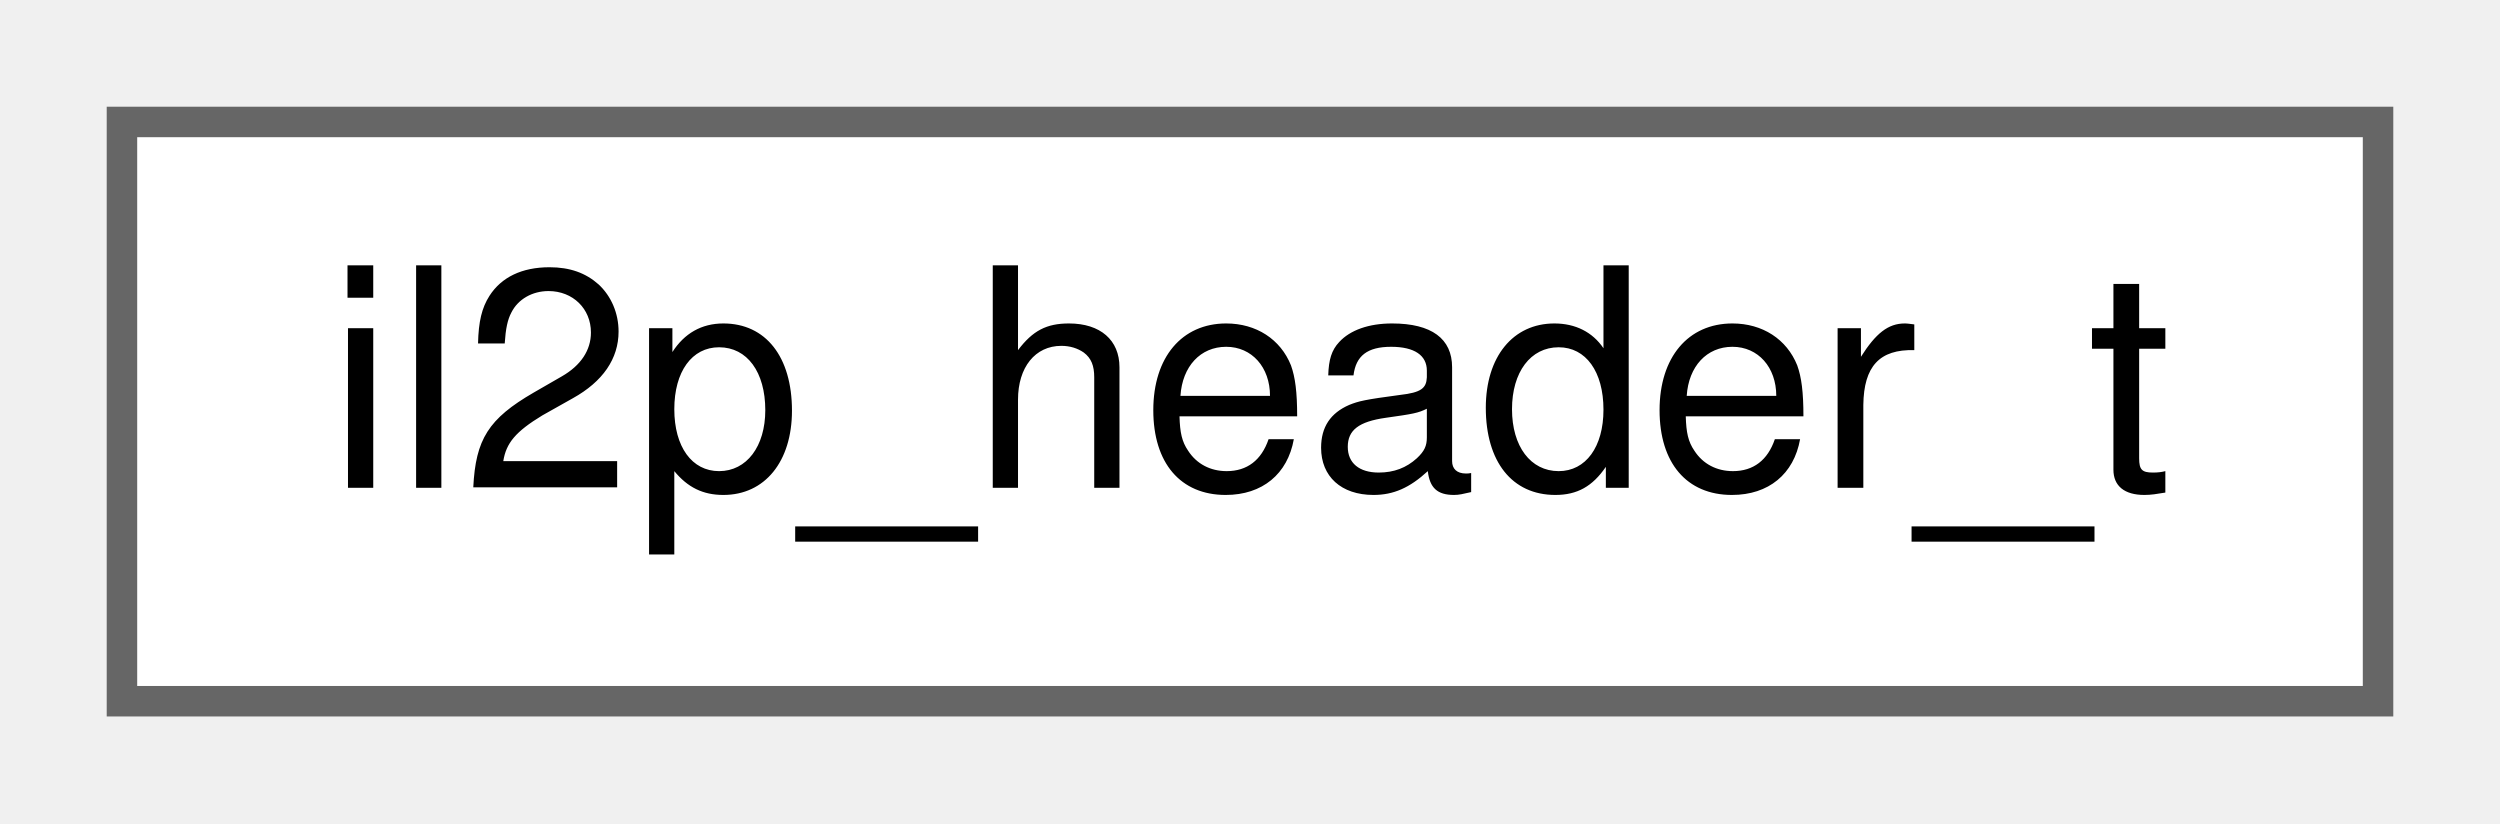
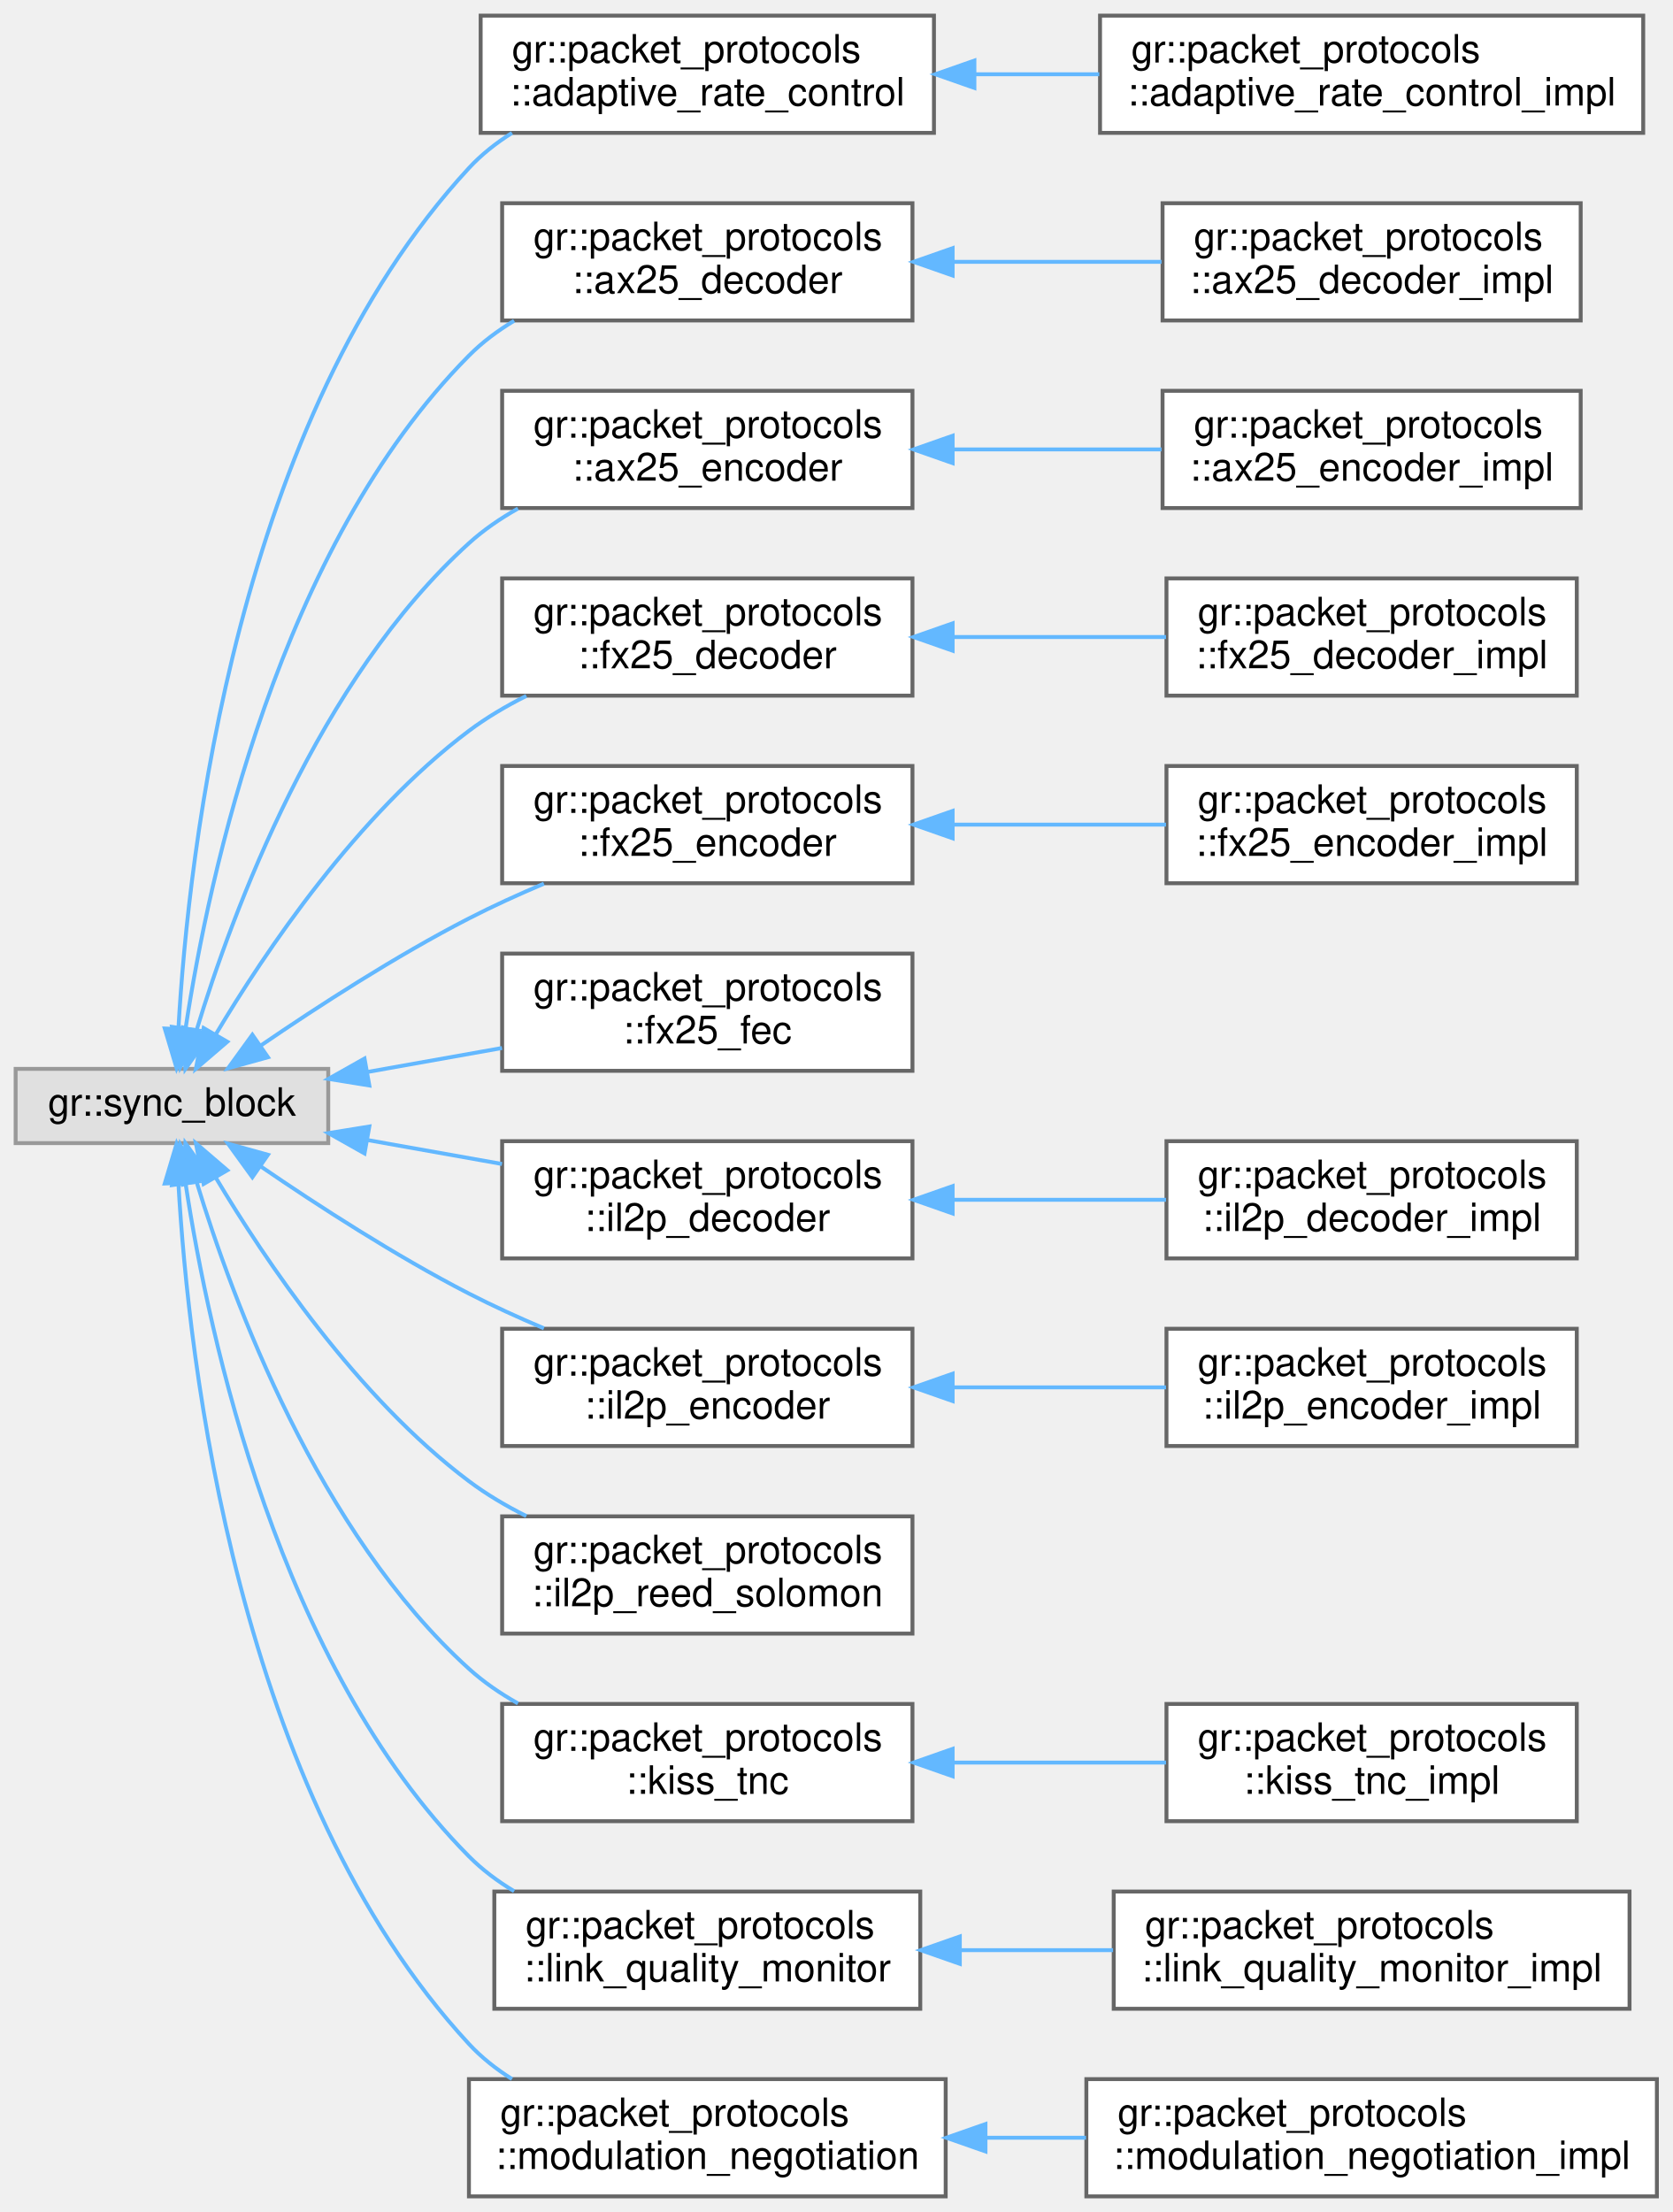
- <svg xmlns="http://www.w3.org/2000/svg" xmlns:xlink="http://www.w3.org/1999/xlink" width="82pt" height="27pt" viewBox="0.00 0.00 82.00 27.00">
-   <g id="graph0" class="graph" transform="scale(1 1) rotate(0) translate(4 23)">
+ <svg xmlns="http://www.w3.org/2000/svg" xmlns:xlink="http://www.w3.org/1999/xlink" width="428pt" height="566pt" viewBox="0.00 0.00 428.00 566.00">
+   <g id="graph0" class="graph" transform="scale(1 1) rotate(0) translate(4 562)">
    <g id="Node000000" class="node">
      <g id="a_Node000000">
-         <a xlink:href="structil2p__header__t.html" target="_top" xlink:title=" ">
-           <polygon fill="white" stroke="#666666" points="74,-19 0,-19 0,0 74,0 74,-19" />
-           <text text-anchor="middle" x="37" y="-7" font-family="Helvetica,sans-Serif" font-size="10.00">il2p_header_t</text>
+         <a xlink:title=" ">
+           <polygon fill="#e0e0e0" stroke="#999999" points="80,-288.5 0,-288.5 0,-269.5 80,-269.5 80,-288.5" />
+           <text text-anchor="middle" x="40" y="-276.5" font-family="Helvetica,sans-Serif" font-size="10.00">gr::sync_block</text>
+         </a>
+       </g>
+     </g>
+     <g id="Node000001" class="node">
+       <g id="a_Node000001">
+         <a xlink:href="classgr_1_1packet__protocols_1_1adaptive__rate__control.html" target="_top" xlink:title="Adaptive Rate Control.">
+           <polygon fill="white" stroke="#666666" points="235,-558 119,-558 119,-528 235,-528 235,-558" />
+           <text text-anchor="start" x="127" y="-546" font-family="Helvetica,sans-Serif" font-size="10.00">gr::packet_protocols</text>
+           <text text-anchor="middle" x="177" y="-535" font-family="Helvetica,sans-Serif" font-size="10.00">::adaptive_rate_control</text>
+         </a>
+       </g>
+     </g>
+     <g id="edge3_Node000000_Node000001" class="edge">
+       <g id="a_edge3_Node000000_Node000001">
+         <a xlink:title=" ">
+           <path fill="none" stroke="#63b8ff" d="M41.66,-298.86C44.22,-343.88 56.55,-454.74 116,-519 119.2,-522.46 122.97,-525.43 127.02,-527.98" />
+           <polygon fill="#63b8ff" stroke="#63b8ff" points="45.15,-298.51 41.19,-288.68 38.16,-298.83 45.15,-298.51" />
+         </a>
+       </g>
+     </g>
+     <g id="Node000003" class="node">
+       <g id="a_Node000003">
+         <a xlink:href="classgr_1_1packet__protocols_1_1ax25__decoder.html" target="_top" xlink:title="AX.25 Decoder.">
+           <polygon fill="white" stroke="#666666" points="229.5,-510 124.5,-510 124.5,-480 229.5,-480 229.5,-510" />
+           <text text-anchor="start" x="132.5" y="-498" font-family="Helvetica,sans-Serif" font-size="10.00">gr::packet_protocols</text>
+           <text text-anchor="middle" x="177" y="-487" font-family="Helvetica,sans-Serif" font-size="10.00">::ax25_decoder</text>
+         </a>
+       </g>
+     </g>
+     <g id="edge5_Node000000_Node000003" class="edge">
+       <g id="a_edge5_Node000000_Node000003">
+         <a xlink:title=" ">
+           <path fill="none" stroke="#63b8ff" d="M43.55,-299.23C49.43,-337.71 67.35,-421.96 116,-471 119.4,-474.43 123.35,-477.38 127.57,-479.92" />
+           <polygon fill="#63b8ff" stroke="#63b8ff" points="46.95,-298.27 42.09,-288.85 40.02,-299.24 46.95,-298.27" />
+         </a>
+       </g>
+     </g>
+     <g id="Node000005" class="node">
+       <g id="a_Node000005">
+         <a xlink:href="classgr_1_1packet__protocols_1_1ax25__encoder.html" target="_top" xlink:title="AX.25 Encoder.">
+           <polygon fill="white" stroke="#666666" points="229.5,-462 124.5,-462 124.5,-432 229.5,-432 229.5,-462" />
+           <text text-anchor="start" x="132.5" y="-450" font-family="Helvetica,sans-Serif" font-size="10.00">gr::packet_protocols</text>
+           <text text-anchor="middle" x="177" y="-439" font-family="Helvetica,sans-Serif" font-size="10.00">::ax25_encoder</text>
+         </a>
+       </g>
+     </g>
+     <g id="edge7_Node000000_Node000005" class="edge">
+       <g id="a_edge7_Node000000_Node000005">
+         <a xlink:title=" ">
+           <path fill="none" stroke="#63b8ff" d="M46.28,-298.33C55.54,-328.8 77.47,-388.13 116,-423 119.74,-426.39 124.02,-429.33 128.54,-431.87" />
+           <polygon fill="#63b8ff" stroke="#63b8ff" points="49.58,-297.14 43.44,-288.5 42.86,-299.08 49.58,-297.14" />
+         </a>
+       </g>
+     </g>
+     <g id="Node000007" class="node">
+       <g id="a_Node000007">
+         <a xlink:href="classgr_1_1packet__protocols_1_1fx25__decoder.html" target="_top" xlink:title="FX.25 Decoder with Forward Error Correction.">
+           <polygon fill="white" stroke="#666666" points="229.5,-414 124.5,-414 124.5,-384 229.5,-384 229.5,-414" />
+           <text text-anchor="start" x="132.5" y="-402" font-family="Helvetica,sans-Serif" font-size="10.00">gr::packet_protocols</text>
+           <text text-anchor="middle" x="177" y="-391" font-family="Helvetica,sans-Serif" font-size="10.00">::fx25_decoder</text>
+         </a>
+       </g>
+     </g>
+     <g id="edge9_Node000000_Node000007" class="edge">
+       <g id="a_edge9_Node000000_Node000007">
+         <a xlink:title=" ">
+           <path fill="none" stroke="#63b8ff" d="M51.17,-297.25C63.86,-318.53 87.4,-353.53 116,-375 120.49,-378.37 125.51,-381.34 130.69,-383.93" />
+           <polygon fill="#63b8ff" stroke="#63b8ff" points="54.17,-295.44 46.13,-288.54 48.11,-298.94 54.17,-295.44" />
+         </a>
+       </g>
+     </g>
+     <g id="Node000009" class="node">
+       <g id="a_Node000009">
+         <a xlink:href="classgr_1_1packet__protocols_1_1fx25__encoder.html" target="_top" xlink:title="FX.25 Encoder with Forward Error Correction.">
+           <polygon fill="white" stroke="#666666" points="229.5,-366 124.5,-366 124.5,-336 229.5,-336 229.5,-366" />
+           <text text-anchor="start" x="132.5" y="-354" font-family="Helvetica,sans-Serif" font-size="10.00">gr::packet_protocols</text>
+           <text text-anchor="middle" x="177" y="-343" font-family="Helvetica,sans-Serif" font-size="10.00">::fx25_encoder</text>
+         </a>
+       </g>
+     </g>
+     <g id="edge11_Node000000_Node000009" class="edge">
+       <g id="a_edge11_Node000000_Node000009">
+         <a xlink:title=" ">
+           <path fill="none" stroke="#63b8ff" d="M62.72,-294.46C77.36,-304.48 97.33,-317.4 116,-327 122.09,-330.13 128.68,-333.13 135.19,-335.89" />
+           <polygon fill="#63b8ff" stroke="#63b8ff" points="64.57,-291.48 54.36,-288.65 60.58,-297.23 64.57,-291.48" />
+         </a>
+       </g>
+     </g>
+     <g id="Node000011" class="node">
+       <g id="a_Node000011">
+         <a xlink:href="classgr_1_1packet__protocols_1_1fx25__fec.html" target="_top" xlink:title="FX.25 Forward Error Correction.">
+           <polygon fill="white" stroke="#666666" points="229.5,-318 124.5,-318 124.5,-288 229.5,-288 229.5,-318" />
+           <text text-anchor="start" x="132.5" y="-306" font-family="Helvetica,sans-Serif" font-size="10.00">gr::packet_protocols</text>
+           <text text-anchor="middle" x="177" y="-295" font-family="Helvetica,sans-Serif" font-size="10.00">::fx25_fec</text>
+         </a>
+       </g>
+     </g>
+     <g id="edge13_Node000000_Node000011" class="edge">
+       <g id="a_edge13_Node000000_Node000011">
+         <a xlink:title=" ">
+           <path fill="none" stroke="#63b8ff" d="M90.08,-287.72C101.27,-289.71 113.18,-291.83 124.47,-293.84" />
+           <polygon fill="#63b8ff" stroke="#63b8ff" points="90.51,-284.25 80.05,-285.94 89.28,-291.14 90.51,-284.25" />
+         </a>
+       </g>
+     </g>
+     <g id="Node000012" class="node">
+       <g id="a_Node000012">
+         <a xlink:href="classgr_1_1packet__protocols_1_1il2p__decoder.html" target="_top" xlink:title="IL2P (Improved Layer 2 Protocol) Decoder.">
+           <polygon fill="white" stroke="#666666" points="229.5,-270 124.5,-270 124.5,-240 229.5,-240 229.5,-270" />
+           <text text-anchor="start" x="132.5" y="-258" font-family="Helvetica,sans-Serif" font-size="10.00">gr::packet_protocols</text>
+           <text text-anchor="middle" x="177" y="-247" font-family="Helvetica,sans-Serif" font-size="10.00">::il2p_decoder</text>
+         </a>
+       </g>
+     </g>
+     <g id="edge14_Node000000_Node000012" class="edge">
+       <g id="a_edge14_Node000000_Node000012">
+         <a xlink:title=" ">
+           <path fill="none" stroke="#63b8ff" d="M90.08,-270.28C101.27,-268.29 113.18,-266.17 124.47,-264.16" />
+           <polygon fill="#63b8ff" stroke="#63b8ff" points="89.28,-266.86 80.05,-272.06 90.51,-273.75 89.28,-266.86" />
+         </a>
+       </g>
+     </g>
+     <g id="Node000014" class="node">
+       <g id="a_Node000014">
+         <a xlink:href="classgr_1_1packet__protocols_1_1il2p__encoder.html" target="_top" xlink:title="IL2P (Improved Layer 2 Protocol) Encoder.">
+           <polygon fill="white" stroke="#666666" points="229.5,-222 124.5,-222 124.5,-192 229.5,-192 229.5,-222" />
+           <text text-anchor="start" x="132.5" y="-210" font-family="Helvetica,sans-Serif" font-size="10.00">gr::packet_protocols</text>
+           <text text-anchor="middle" x="177" y="-199" font-family="Helvetica,sans-Serif" font-size="10.00">::il2p_encoder</text>
+         </a>
+       </g>
+     </g>
+     <g id="edge16_Node000000_Node000014" class="edge">
+       <g id="a_edge16_Node000000_Node000014">
+         <a xlink:title=" ">
+           <path fill="none" stroke="#63b8ff" d="M62.72,-263.54C77.36,-253.52 97.33,-240.6 116,-231 122.09,-227.87 128.68,-224.87 135.19,-222.11" />
+           <polygon fill="#63b8ff" stroke="#63b8ff" points="60.58,-260.77 54.36,-269.35 64.57,-266.52 60.58,-260.77" />
+         </a>
+       </g>
+     </g>
+     <g id="Node000016" class="node">
+       <g id="a_Node000016">
+         <a xlink:href="classgr_1_1packet__protocols_1_1il2p__reed__solomon.html" target="_top" xlink:title="IL2P Reed-Solomon Forward Error Correction.">
+           <polygon fill="white" stroke="#666666" points="229.5,-174 124.5,-174 124.5,-144 229.5,-144 229.5,-174" />
+           <text text-anchor="start" x="132.5" y="-162" font-family="Helvetica,sans-Serif" font-size="10.00">gr::packet_protocols</text>
+           <text text-anchor="middle" x="177" y="-151" font-family="Helvetica,sans-Serif" font-size="10.00">::il2p_reed_solomon</text>
+         </a>
+       </g>
+     </g>
+     <g id="edge18_Node000000_Node000016" class="edge">
+       <g id="a_edge18_Node000000_Node000016">
+         <a xlink:title=" ">
+           <path fill="none" stroke="#63b8ff" d="M51.17,-260.75C63.86,-239.47 87.4,-204.47 116,-183 120.49,-179.63 125.51,-176.66 130.69,-174.07" />
+           <polygon fill="#63b8ff" stroke="#63b8ff" points="48.11,-259.06 46.13,-269.46 54.17,-262.56 48.11,-259.06" />
+         </a>
+       </g>
+     </g>
+     <g id="Node000017" class="node">
+       <g id="a_Node000017">
+         <a xlink:href="classgr_1_1packet__protocols_1_1kiss__tnc.html" target="_top" xlink:title="KISS TNC Interface.">
+           <polygon fill="white" stroke="#666666" points="229.5,-126 124.5,-126 124.5,-96 229.5,-96 229.5,-126" />
+           <text text-anchor="start" x="132.5" y="-114" font-family="Helvetica,sans-Serif" font-size="10.00">gr::packet_protocols</text>
+           <text text-anchor="middle" x="177" y="-103" font-family="Helvetica,sans-Serif" font-size="10.00">::kiss_tnc</text>
+         </a>
+       </g>
+     </g>
+     <g id="edge19_Node000000_Node000017" class="edge">
+       <g id="a_edge19_Node000000_Node000017">
+         <a xlink:title=" ">
+           <path fill="none" stroke="#63b8ff" d="M46.28,-259.67C55.54,-229.2 77.47,-169.87 116,-135 119.74,-131.61 124.02,-128.67 128.54,-126.13" />
+           <polygon fill="#63b8ff" stroke="#63b8ff" points="42.86,-258.92 43.44,-269.5 49.58,-260.86 42.86,-258.92" />
+         </a>
+       </g>
+     </g>
+     <g id="Node000019" class="node">
+       <g id="a_Node000019">
+         <a xlink:href="classgr_1_1packet__protocols_1_1link__quality__monitor.html" target="_top" xlink:title="Link Quality Monitor.">
+           <polygon fill="white" stroke="#666666" points="231.5,-78 122.5,-78 122.5,-48 231.5,-48 231.5,-78" />
+           <text text-anchor="start" x="130.5" y="-66" font-family="Helvetica,sans-Serif" font-size="10.00">gr::packet_protocols</text>
+           <text text-anchor="middle" x="177" y="-55" font-family="Helvetica,sans-Serif" font-size="10.00">::link_quality_monitor</text>
+         </a>
+       </g>
+     </g>
+     <g id="edge21_Node000000_Node000019" class="edge">
+       <g id="a_edge21_Node000000_Node000019">
+         <a xlink:title=" ">
+           <path fill="none" stroke="#63b8ff" d="M43.55,-258.77C49.43,-220.29 67.35,-136.04 116,-87 119.4,-83.57 123.35,-80.62 127.57,-78.08" />
+           <polygon fill="#63b8ff" stroke="#63b8ff" points="40.02,-258.76 42.09,-269.15 46.95,-259.73 40.02,-258.76" />
+         </a>
+       </g>
+     </g>
+     <g id="Node000021" class="node">
+       <g id="a_Node000021">
+         <a xlink:href="classgr_1_1packet__protocols_1_1modulation__negotiation.html" target="_top" xlink:title="Modulation Negotiation Handler.">
+           <polygon fill="white" stroke="#666666" points="238,-30 116,-30 116,0 238,0 238,-30" />
+           <text text-anchor="start" x="124" y="-18" font-family="Helvetica,sans-Serif" font-size="10.00">gr::packet_protocols</text>
+           <text text-anchor="middle" x="177" y="-7" font-family="Helvetica,sans-Serif" font-size="10.00">::modulation_negotiation</text>
+         </a>
+       </g>
+     </g>
+     <g id="edge23_Node000000_Node000021" class="edge">
+       <g id="a_edge23_Node000000_Node000021">
+         <a xlink:title=" ">
+           <path fill="none" stroke="#63b8ff" d="M41.66,-259.14C44.22,-214.12 56.55,-103.26 116,-39 119.2,-35.54 122.97,-32.57 127.02,-30.02" />
+           <polygon fill="#63b8ff" stroke="#63b8ff" points="38.16,-259.17 41.19,-269.32 45.15,-259.49 38.16,-259.17" />
+         </a>
+       </g>
+     </g>
+     <g id="Node000002" class="node">
+       <g id="a_Node000002">
+         <a xlink:href="classgr_1_1packet__protocols_1_1adaptive__rate__control__impl.html" target="_top" xlink:title=" ">
+           <polygon fill="white" stroke="#666666" points="416.5,-558 277.5,-558 277.5,-528 416.5,-528 416.5,-558" />
+           <text text-anchor="start" x="285.5" y="-546" font-family="Helvetica,sans-Serif" font-size="10.00">gr::packet_protocols</text>
+           <text text-anchor="middle" x="347" y="-535" font-family="Helvetica,sans-Serif" font-size="10.00">::adaptive_rate_control_impl</text>
+         </a>
+       </g>
+     </g>
+     <g id="edge4_Node000001_Node000002" class="edge">
+       <g id="a_edge4_Node000001_Node000002">
+         <a xlink:title=" ">
+           <path fill="none" stroke="#63b8ff" d="M245.64,-543C256.07,-543 266.85,-543 277.31,-543" />
+           <polygon fill="#63b8ff" stroke="#63b8ff" points="245.35,-539.5 235.35,-543 245.35,-546.5 245.35,-539.5" />
+         </a>
+       </g>
+     </g>
+     <g id="Node000004" class="node">
+       <g id="a_Node000004">
+         <a xlink:href="classgr_1_1packet__protocols_1_1ax25__decoder__impl.html" target="_top" xlink:title="AX.25 Decoder Implementation.">
+           <polygon fill="white" stroke="#666666" points="400.5,-510 293.5,-510 293.5,-480 400.5,-480 400.5,-510" />
+           <text text-anchor="start" x="301.5" y="-498" font-family="Helvetica,sans-Serif" font-size="10.00">gr::packet_protocols</text>
+           <text text-anchor="middle" x="347" y="-487" font-family="Helvetica,sans-Serif" font-size="10.00">::ax25_decoder_impl</text>
+         </a>
+       </g>
+     </g>
+     <g id="edge6_Node000003_Node000004" class="edge">
+       <g id="a_edge6_Node000003_Node000004">
+         <a xlink:title=" ">
+           <path fill="none" stroke="#63b8ff" d="M239.9,-495C257.42,-495 276.31,-495 293.24,-495" />
+           <polygon fill="#63b8ff" stroke="#63b8ff" points="239.78,-491.5 229.78,-495 239.78,-498.5 239.78,-491.5" />
+         </a>
+       </g>
+     </g>
+     <g id="Node000006" class="node">
+       <g id="a_Node000006">
+         <a xlink:href="classgr_1_1packet__protocols_1_1ax25__encoder__impl.html" target="_top" xlink:title="AX.25 Encoder Implementation.">
+           <polygon fill="white" stroke="#666666" points="400.5,-462 293.5,-462 293.5,-432 400.5,-432 400.5,-462" />
+           <text text-anchor="start" x="301.5" y="-450" font-family="Helvetica,sans-Serif" font-size="10.00">gr::packet_protocols</text>
+           <text text-anchor="middle" x="347" y="-439" font-family="Helvetica,sans-Serif" font-size="10.00">::ax25_encoder_impl</text>
+         </a>
+       </g>
+     </g>
+     <g id="edge8_Node000005_Node000006" class="edge">
+       <g id="a_edge8_Node000005_Node000006">
+         <a xlink:title=" ">
+           <path fill="none" stroke="#63b8ff" d="M239.9,-447C257.42,-447 276.31,-447 293.24,-447" />
+           <polygon fill="#63b8ff" stroke="#63b8ff" points="239.78,-443.5 229.78,-447 239.78,-450.5 239.78,-443.5" />
+         </a>
+       </g>
+     </g>
+     <g id="Node000008" class="node">
+       <g id="a_Node000008">
+         <a xlink:href="classgr_1_1packet__protocols_1_1fx25__decoder__impl.html" target="_top" xlink:title="FX.25 Decoder Implementation.">
+           <polygon fill="white" stroke="#666666" points="399.5,-414 294.5,-414 294.5,-384 399.5,-384 399.5,-414" />
+           <text text-anchor="start" x="302.5" y="-402" font-family="Helvetica,sans-Serif" font-size="10.00">gr::packet_protocols</text>
+           <text text-anchor="middle" x="347" y="-391" font-family="Helvetica,sans-Serif" font-size="10.00">::fx25_decoder_impl</text>
+         </a>
+       </g>
+     </g>
+     <g id="edge10_Node000007_Node000008" class="edge">
+       <g id="a_edge10_Node000007_Node000008">
+         <a xlink:title=" ">
+           <path fill="none" stroke="#63b8ff" d="M239.85,-399C257.78,-399 277.16,-399 294.39,-399" />
+           <polygon fill="#63b8ff" stroke="#63b8ff" points="239.78,-395.5 229.78,-399 239.78,-402.5 239.78,-395.5" />
+         </a>
+       </g>
+     </g>
+     <g id="Node000010" class="node">
+       <g id="a_Node000010">
+         <a xlink:href="classgr_1_1packet__protocols_1_1fx25__encoder__impl.html" target="_top" xlink:title="FX.25 Encoder Implementation.">
+           <polygon fill="white" stroke="#666666" points="399.5,-366 294.5,-366 294.5,-336 399.5,-336 399.5,-366" />
+           <text text-anchor="start" x="302.5" y="-354" font-family="Helvetica,sans-Serif" font-size="10.00">gr::packet_protocols</text>
+           <text text-anchor="middle" x="347" y="-343" font-family="Helvetica,sans-Serif" font-size="10.00">::fx25_encoder_impl</text>
+         </a>
+       </g>
+     </g>
+     <g id="edge12_Node000009_Node000010" class="edge">
+       <g id="a_edge12_Node000009_Node000010">
+         <a xlink:title=" ">
+           <path fill="none" stroke="#63b8ff" d="M239.85,-351C257.78,-351 277.16,-351 294.39,-351" />
+           <polygon fill="#63b8ff" stroke="#63b8ff" points="239.78,-347.5 229.78,-351 239.78,-354.5 239.78,-347.5" />
+         </a>
+       </g>
+     </g>
+     <g id="Node000013" class="node">
+       <g id="a_Node000013">
+         <a xlink:href="classgr_1_1packet__protocols_1_1il2p__decoder__impl.html" target="_top" xlink:title=" ">
+           <polygon fill="white" stroke="#666666" points="399.5,-270 294.5,-270 294.5,-240 399.5,-240 399.5,-270" />
+           <text text-anchor="start" x="302.5" y="-258" font-family="Helvetica,sans-Serif" font-size="10.00">gr::packet_protocols</text>
+           <text text-anchor="middle" x="347" y="-247" font-family="Helvetica,sans-Serif" font-size="10.00">::il2p_decoder_impl</text>
+         </a>
+       </g>
+     </g>
+     <g id="edge15_Node000012_Node000013" class="edge">
+       <g id="a_edge15_Node000012_Node000013">
+         <a xlink:title=" ">
+           <path fill="none" stroke="#63b8ff" d="M239.85,-255C257.78,-255 277.16,-255 294.39,-255" />
+           <polygon fill="#63b8ff" stroke="#63b8ff" points="239.78,-251.5 229.78,-255 239.78,-258.5 239.78,-251.5" />
+         </a>
+       </g>
+     </g>
+     <g id="Node000015" class="node">
+       <g id="a_Node000015">
+         <a xlink:href="classgr_1_1packet__protocols_1_1il2p__encoder__impl.html" target="_top" xlink:title="IL2P Encoder Implementation.">
+           <polygon fill="white" stroke="#666666" points="399.5,-222 294.5,-222 294.5,-192 399.5,-192 399.5,-222" />
+           <text text-anchor="start" x="302.5" y="-210" font-family="Helvetica,sans-Serif" font-size="10.00">gr::packet_protocols</text>
+           <text text-anchor="middle" x="347" y="-199" font-family="Helvetica,sans-Serif" font-size="10.00">::il2p_encoder_impl</text>
+         </a>
+       </g>
+     </g>
+     <g id="edge17_Node000014_Node000015" class="edge">
+       <g id="a_edge17_Node000014_Node000015">
+         <a xlink:title=" ">
+           <path fill="none" stroke="#63b8ff" d="M239.85,-207C257.78,-207 277.16,-207 294.39,-207" />
+           <polygon fill="#63b8ff" stroke="#63b8ff" points="239.78,-203.5 229.78,-207 239.78,-210.5 239.78,-203.5" />
+         </a>
+       </g>
+     </g>
+     <g id="Node000018" class="node">
+       <g id="a_Node000018">
+         <a xlink:href="classgr_1_1packet__protocols_1_1kiss__tnc__impl.html" target="_top" xlink:title="KISS TNC Implementation.">
+           <polygon fill="white" stroke="#666666" points="399.5,-126 294.5,-126 294.5,-96 399.5,-96 399.5,-126" />
+           <text text-anchor="start" x="302.5" y="-114" font-family="Helvetica,sans-Serif" font-size="10.00">gr::packet_protocols</text>
+           <text text-anchor="middle" x="347" y="-103" font-family="Helvetica,sans-Serif" font-size="10.00">::kiss_tnc_impl</text>
+         </a>
+       </g>
+     </g>
+     <g id="edge20_Node000017_Node000018" class="edge">
+       <g id="a_edge20_Node000017_Node000018">
+         <a xlink:title=" ">
+           <path fill="none" stroke="#63b8ff" d="M239.85,-111C257.78,-111 277.16,-111 294.39,-111" />
+           <polygon fill="#63b8ff" stroke="#63b8ff" points="239.78,-107.5 229.78,-111 239.78,-114.5 239.78,-107.5" />
+         </a>
+       </g>
+     </g>
+     <g id="Node000020" class="node">
+       <g id="a_Node000020">
+         <a xlink:href="classgr_1_1packet__protocols_1_1link__quality__monitor__impl.html" target="_top" xlink:title=" ">
+           <polygon fill="white" stroke="#666666" points="413,-78 281,-78 281,-48 413,-48 413,-78" />
+           <text text-anchor="start" x="289" y="-66" font-family="Helvetica,sans-Serif" font-size="10.00">gr::packet_protocols</text>
+           <text text-anchor="middle" x="347" y="-55" font-family="Helvetica,sans-Serif" font-size="10.00">::link_quality_monitor_impl</text>
+         </a>
+       </g>
+     </g>
+     <g id="edge22_Node000019_Node000020" class="edge">
+       <g id="a_edge22_Node000019_Node000020">
+         <a xlink:title=" ">
+           <path fill="none" stroke="#63b8ff" d="M241.72,-63C254.52,-63 267.98,-63 280.83,-63" />
+           <polygon fill="#63b8ff" stroke="#63b8ff" points="241.62,-59.5 231.62,-63 241.62,-66.5 241.62,-59.5" />
+         </a>
+       </g>
+     </g>
+     <g id="Node000022" class="node">
+       <g id="a_Node000022">
+         <a xlink:href="classgr_1_1packet__protocols_1_1modulation__negotiation__impl.html" target="_top" xlink:title=" ">
+           <polygon fill="white" stroke="#666666" points="420,-30 274,-30 274,0 420,0 420,-30" />
+           <text text-anchor="start" x="282" y="-18" font-family="Helvetica,sans-Serif" font-size="10.00">gr::packet_protocols</text>
+           <text text-anchor="middle" x="347" y="-7" font-family="Helvetica,sans-Serif" font-size="10.00">::modulation_negotiation_impl</text>
+         </a>
+       </g>
+     </g>
+     <g id="edge24_Node000021_Node000022" class="edge">
+       <g id="a_edge24_Node000021_Node000022">
+         <a xlink:title=" ">
+           <path fill="none" stroke="#63b8ff" d="M248.36,-15C256.81,-15 265.44,-15 273.91,-15" />
+           <polygon fill="#63b8ff" stroke="#63b8ff" points="248.18,-11.5 238.18,-15 248.18,-18.5 248.18,-11.5" />
        </a>
      </g>
    </g>
  </g>
</svg>
